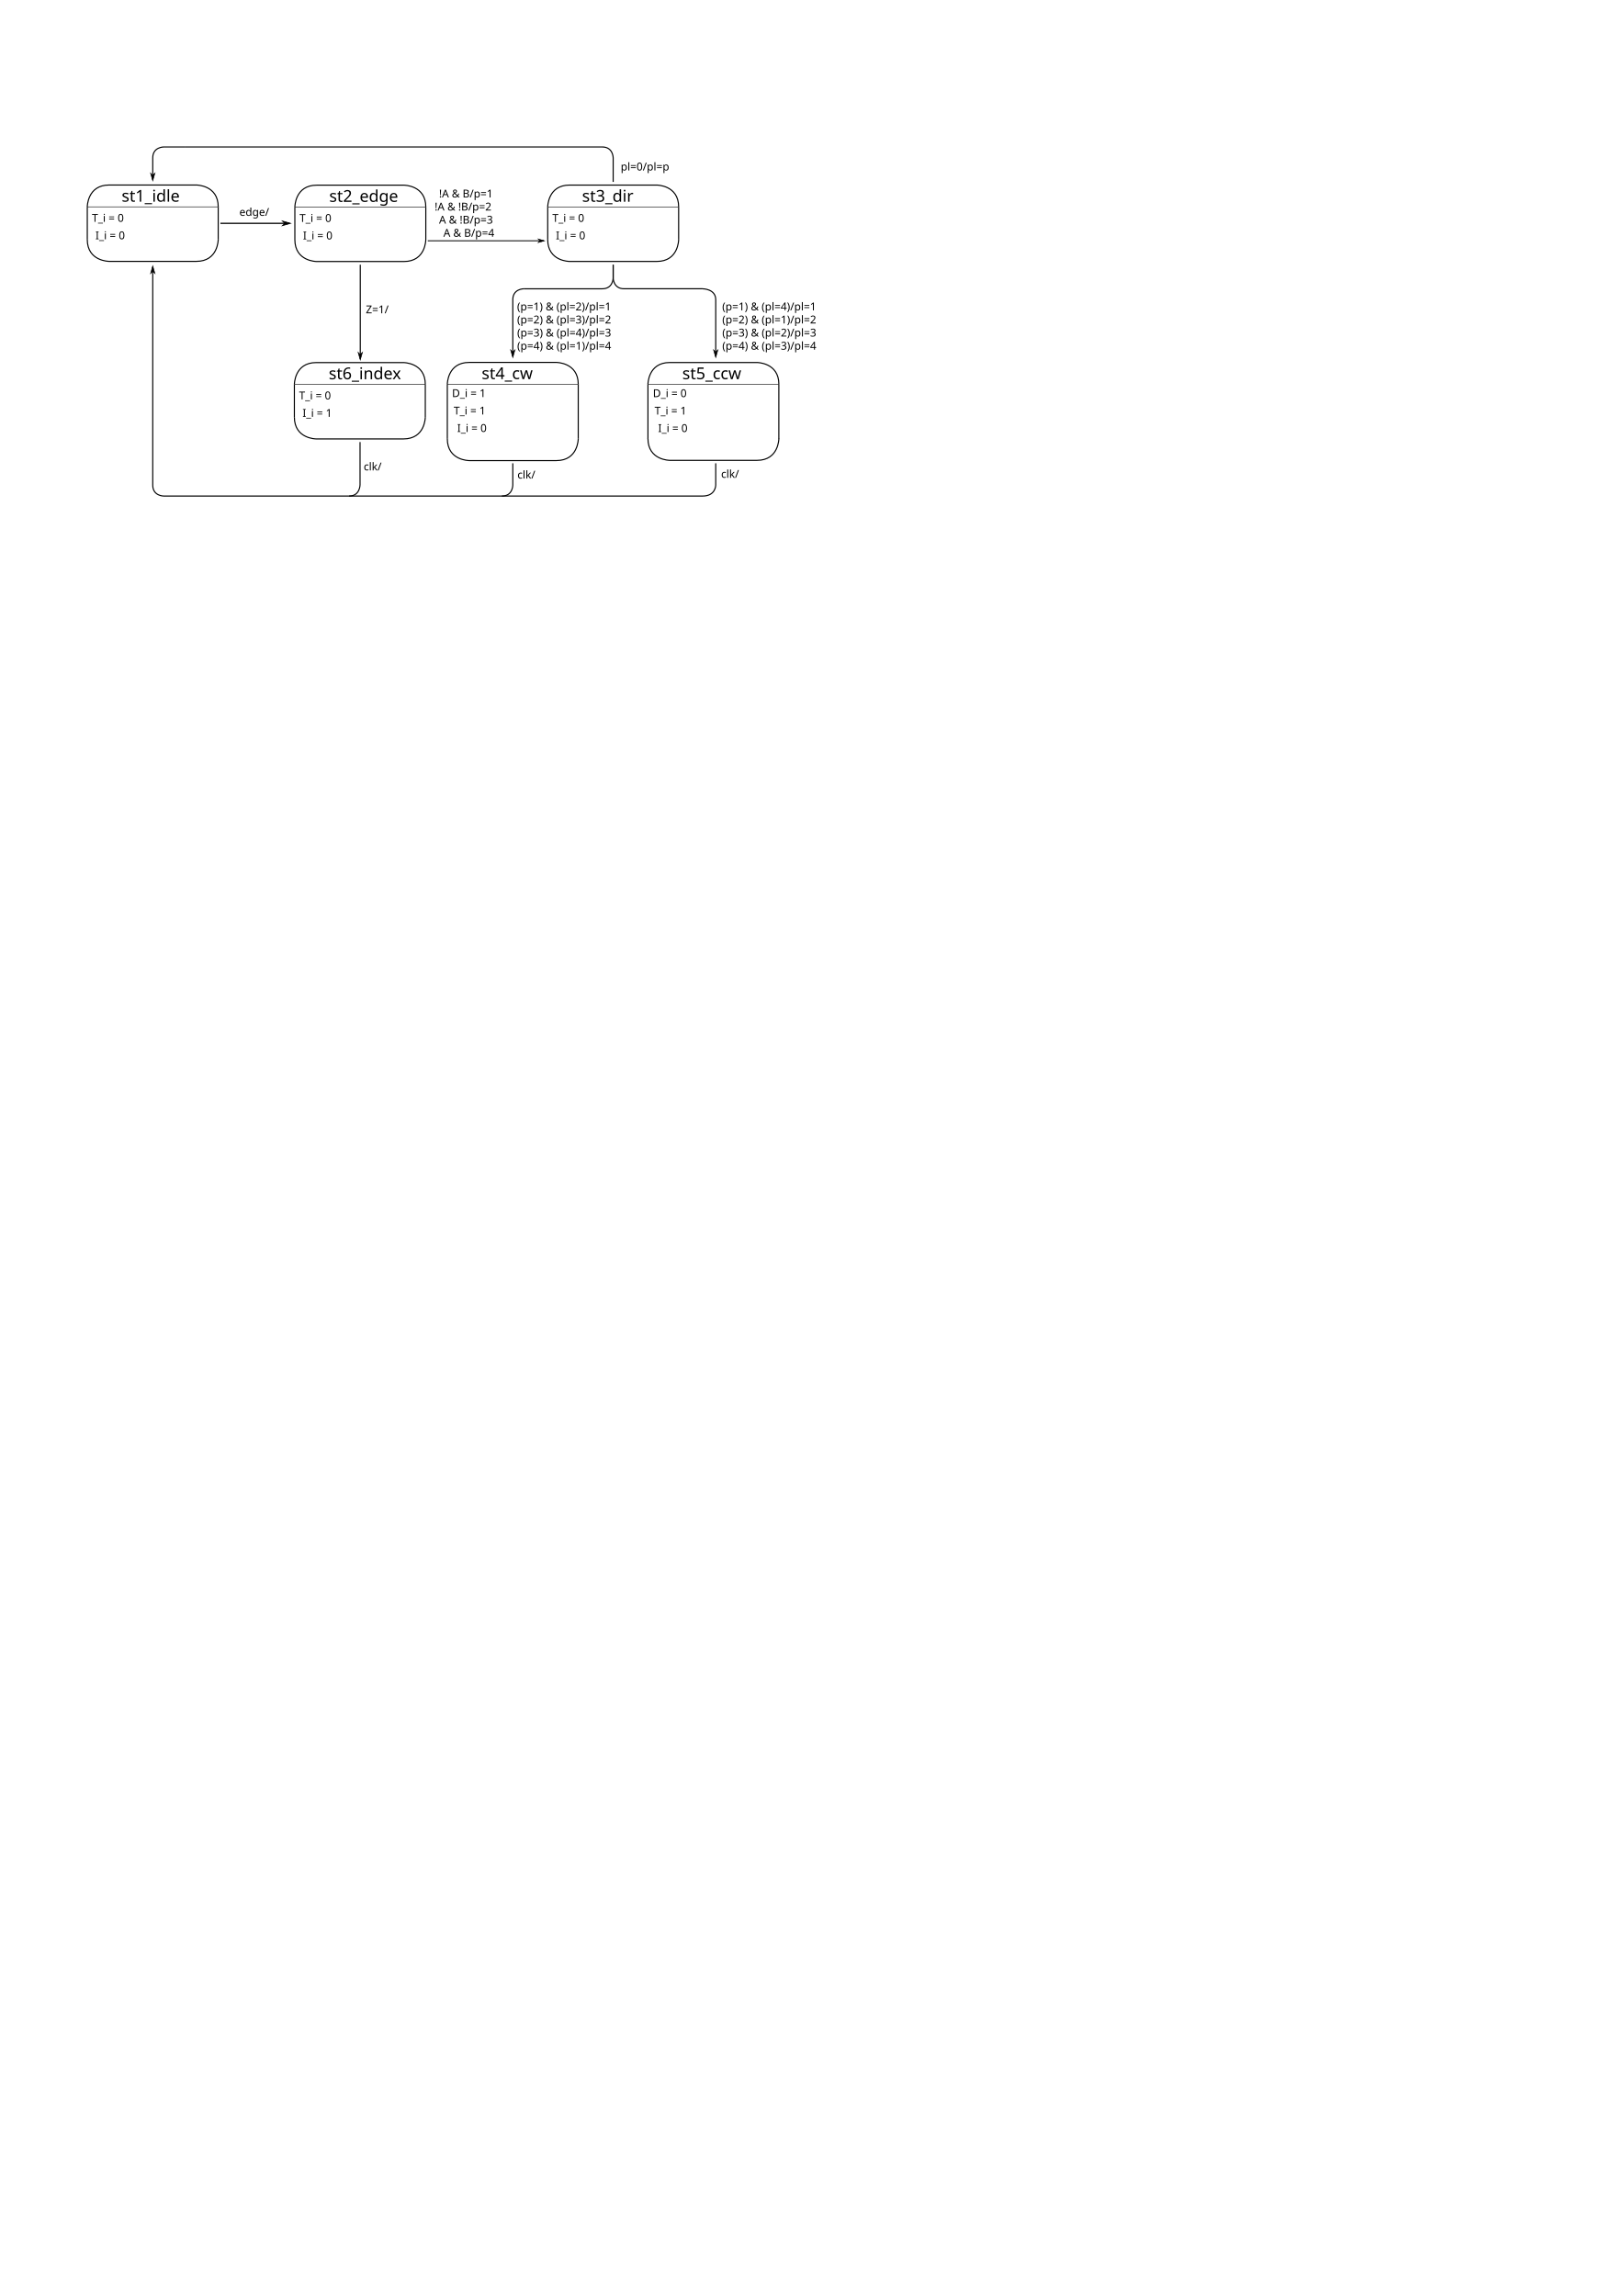
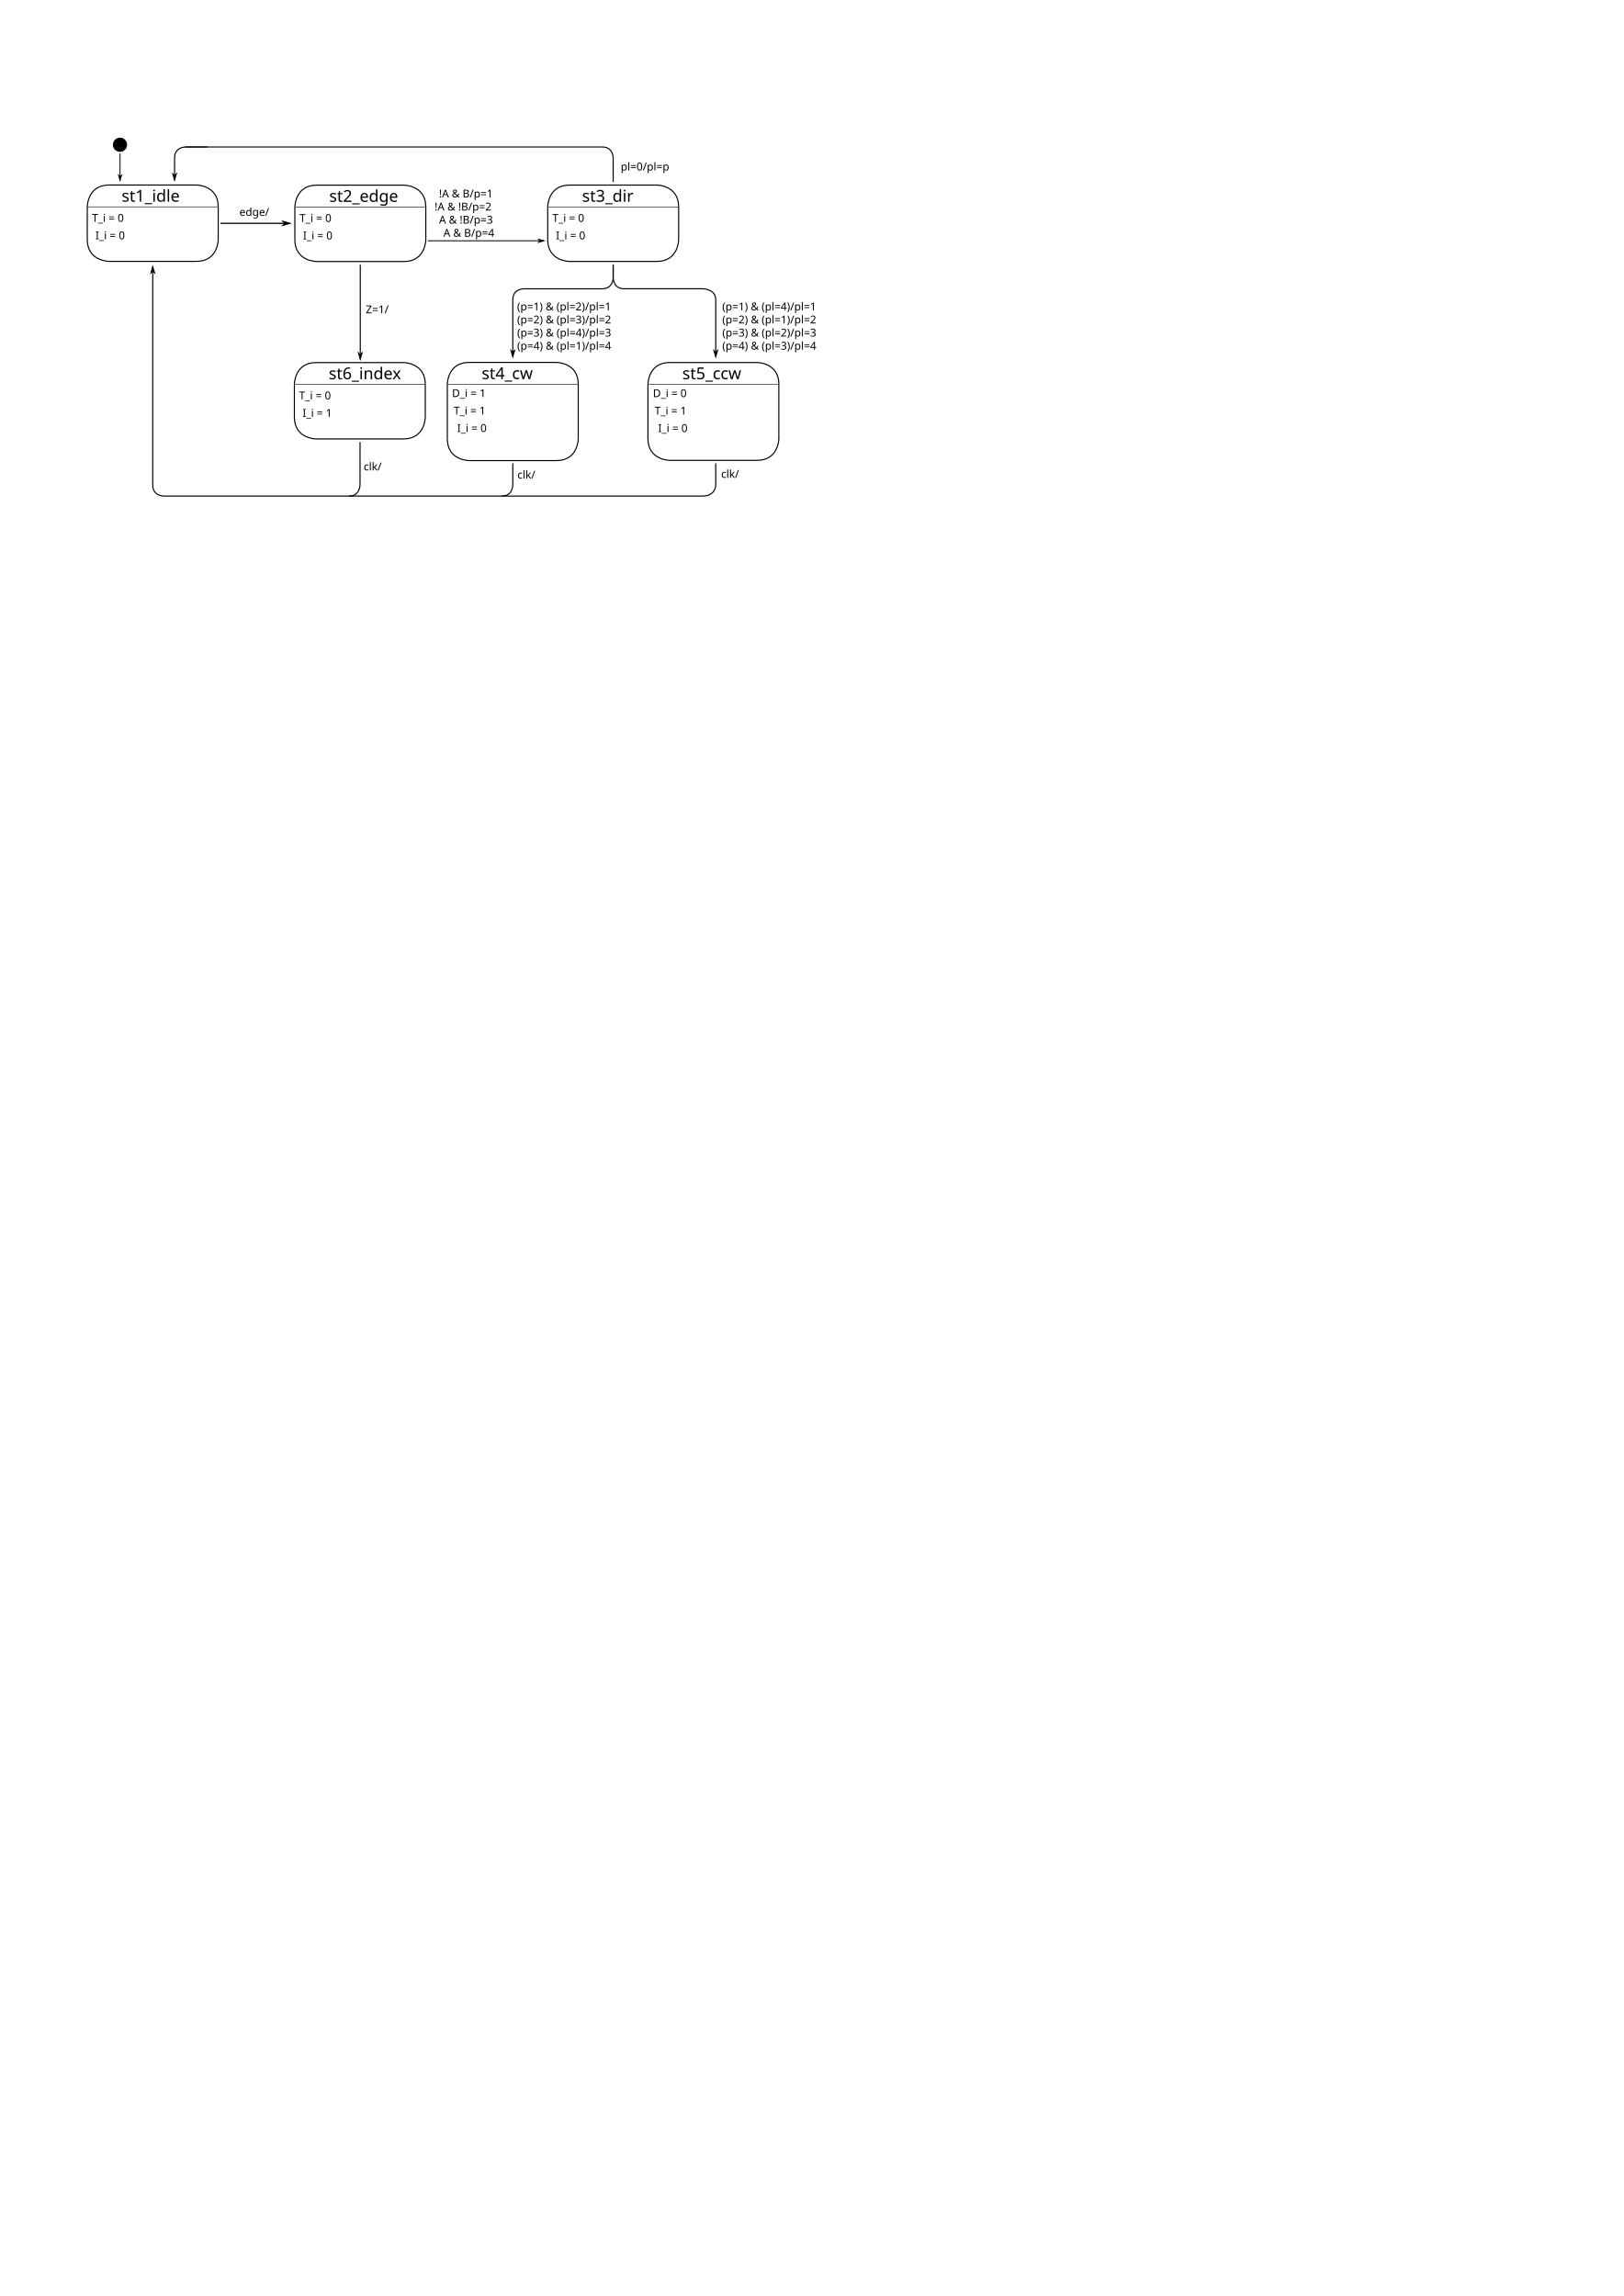
<svg xmlns="http://www.w3.org/2000/svg" width="210mm" height="297mm" viewBox="0 0 744.094 1052.362" id="svg4249" version="1.1">
  <defs id="defs4251">
+     <marker style="overflow:visible;" id="marker4977" refX="0.0" refY="0.0" orient="auto">
+       <path transform="scale(0.4) rotate(180) translate(10,0)" style="fill-rule:evenodd;stroke:#000000;stroke-width:1pt;stroke-opacity:1;fill:#000000;fill-opacity:1" d="M 0.0,0.0 L 5.0,-5.0 L -12.5,0.0 L 5.0,5.0 L 0.0,0.0 z " id="path4979" />
+     </marker>
    <marker style="overflow:visible;" id="marker8967" refX="0.0" refY="0.0" orient="auto">
      <path transform="scale(0.4) rotate(180) translate(10,0)" style="fill-rule:evenodd;stroke:#000000;stroke-width:1pt;stroke-opacity:1;fill:#000000;fill-opacity:1" d="M 0.0,0.0 L 5.0,-5.0 L -12.5,0.0 L 5.0,5.0 L 0.0,0.0 z " id="path8969" />
    </marker>
    <marker orient="auto" refY="0.0" refX="0.0" id="marker8829" style="overflow:visible;">
      <path id="path8831" d="M 0.0,0.0 L 5.0,-5.0 L -12.5,0.0 L 5.0,5.0 L 0.0,0.0 z " style="fill-rule:evenodd;stroke:#000000;stroke-width:1pt;stroke-opacity:1;fill:#000000;fill-opacity:1" transform="scale(0.4) rotate(180) translate(10,0)" />
    </marker>
    <marker style="overflow:visible;" id="marker8721" refX="0.0" refY="0.0" orient="auto">
      <path transform="scale(0.4) rotate(180) translate(10,0)" style="fill-rule:evenodd;stroke:#000000;stroke-width:1pt;stroke-opacity:1;fill:#000000;fill-opacity:1" d="M 0.0,0.0 L 5.0,-5.0 L -12.5,0.0 L 5.0,5.0 L 0.0,0.0 z " id="path8723" />
    </marker>
    <marker orient="auto" refY="0.0" refX="0.0" id="marker5835" style="overflow:visible;">
      <path id="path5837" d="M 0.0,0.0 L 5.0,-5.0 L -12.5,0.0 L 5.0,5.0 L 0.0,0.0 z " style="fill-rule:evenodd;stroke:#000000;stroke-width:1pt;stroke-opacity:1;fill:#000000;fill-opacity:1" transform="scale(0.4) rotate(180) translate(10,0)" />
    </marker>
    <marker orient="auto" refY="0.0" refX="0.0" id="marker5759" style="overflow:visible;">
      <path id="path5761" d="M 0.0,0.0 L 5.0,-5.0 L -12.5,0.0 L 5.0,5.0 L 0.0,0.0 z " style="fill-rule:evenodd;stroke:#000000;stroke-width:1pt;stroke-opacity:1;fill:#000000;fill-opacity:1" transform="scale(0.2) rotate(180) translate(6,0)" />
    </marker>
    <marker orient="auto" refY="0.0" refX="0.0" id="marker5713" style="overflow:visible;">
      <path id="path5715" d="M 0.0,0.0 L 5.0,-5.0 L -12.5,0.0 L 5.0,5.0 L 0.0,0.0 z " style="fill-rule:evenodd;stroke:#000000;stroke-width:1pt;stroke-opacity:1;fill:#000000;fill-opacity:1" transform="scale(0.4) rotate(180) translate(10,0)" />
    </marker>
    <marker orient="auto" refY="0.0" refX="0.0" id="marker5665" style="overflow:visible;">
      <path id="path5667" d="M 0.0,0.0 L 5.0,-5.0 L -12.5,0.0 L 5.0,5.0 L 0.0,0.0 z " style="fill-rule:evenodd;stroke:#000000;stroke-width:1pt;stroke-opacity:1;fill:#000000;fill-opacity:1" transform="scale(0.4) rotate(180) translate(10,0)" />
    </marker>
    <marker orient="auto" refY="0.0" refX="0.0" id="Arrow2Lend" style="overflow:visible;">
      <path id="path5340" style="fill-rule:evenodd;stroke-width:0.625;stroke-linejoin:round;stroke:#000000;stroke-opacity:1;fill:#000000;fill-opacity:1" d="M 8.719,4.034 L -2.207,0.016 L 8.719,-4.002 C 6.973,-1.63 6.983,1.616 8.719,4.034 z " transform="scale(1.1) rotate(180) translate(1,0)" />
    </marker>
    <marker orient="auto" refY="0.0" refX="0.0" id="Arrow1Mend" style="overflow:visible;">
      <path id="path5328" d="M 0.0,0.0 L 5.0,-5.0 L -12.5,0.0 L 5.0,5.0 L 0.0,0.0 z " style="fill-rule:evenodd;stroke:#000000;stroke-width:1pt;stroke-opacity:1;fill:#000000;fill-opacity:1" transform="scale(0.4) rotate(180) translate(10,0)" />
    </marker>
    <marker orient="auto" refY="0.0" refX="0.0" id="Arrow1Send" style="overflow:visible;">
      <path id="path5334" d="M 0.0,0.0 L 5.0,-5.0 L -12.5,0.0 L 5.0,5.0 L 0.0,0.0 z " style="fill-rule:evenodd;stroke:#000000;stroke-width:1pt;stroke-opacity:1;fill:#000000;fill-opacity:1" transform="scale(0.2) rotate(180) translate(6,0)" />
    </marker>
    <marker orient="auto" refY="0" refX="0" id="marker5665-1" style="overflow:visible">
      <path id="path5667-7" d="M 0,0 5,-5 -12.5,0 5,5 0,0 Z" style="fill:#000000;fill-opacity:1;fill-rule:evenodd;stroke:#000000;stroke-width:1pt;stroke-opacity:1" transform="matrix(-0.4,0,0,-0.4,-4,0)" />
    </marker>
    <marker orient="auto" refY="0" refX="0" id="marker5665-1-2" style="overflow:visible">
      <path id="path5667-7-6" d="M 0,0 5,-5 -12.5,0 5,5 0,0 Z" style="fill:#000000;fill-opacity:1;fill-rule:evenodd;stroke:#000000;stroke-width:1pt;stroke-opacity:1" transform="matrix(-0.4,0,0,-0.4,-4,0)" />
    </marker>
    <marker orient="auto" refY="0" refX="0" id="marker5665-1-1" style="overflow:visible">
      <path id="path5667-7-5" d="M 0,0 5,-5 -12.5,0 5,5 0,0 Z" style="fill:#000000;fill-opacity:1;fill-rule:evenodd;stroke:#000000;stroke-width:1pt;stroke-opacity:1" transform="matrix(-0.4,0,0,-0.4,-4,0)" />
    </marker>
    <marker orient="auto" refY="0" refX="0" id="marker5665-1-0" style="overflow:visible">
      <path id="path5667-7-9" d="M 0,0 5,-5 -12.5,0 5,5 0,0 Z" style="fill:#000000;fill-opacity:1;fill-rule:evenodd;stroke:#000000;stroke-width:1pt;stroke-opacity:1" transform="matrix(-0.4,0,0,-0.4,-4,0)" />
    </marker>
    <marker orient="auto" refY="0" refX="0" id="marker5665-15" style="overflow:visible">
      <path id="path5667-9" d="M 0,0 5,-5 -12.5,0 5,5 0,0 Z" style="fill:#000000;fill-opacity:1;fill-rule:evenodd;stroke:#000000;stroke-width:1pt;stroke-opacity:1" transform="matrix(-0.4,0,0,-0.4,-4,0)" />
    </marker>
    <marker orient="auto" refY="0" refX="0" id="marker5665-3" style="overflow:visible">
      <path id="path5667-6" d="M 0,0 5,-5 -12.5,0 5,5 0,0 Z" style="fill:#000000;fill-opacity:1;fill-rule:evenodd;stroke:#000000;stroke-width:1pt;stroke-opacity:1" transform="matrix(-0.4,0,0,-0.4,-4,0)" />
    </marker>
    <marker orient="auto" refY="0" refX="0" id="marker5665-0" style="overflow:visible">
      <path id="path5667-3" d="M 0,0 5,-5 -12.5,0 5,5 0,0 Z" style="fill:#000000;fill-opacity:1;fill-rule:evenodd;stroke:#000000;stroke-width:1pt;stroke-opacity:1" transform="matrix(-0.4,0,0,-0.4,-4,0)" />
    </marker>
  </defs>
  <g id="layer1">
    <path style="fill:none;fill-rule:evenodd;stroke:#000000;stroke-width:0.5;stroke-linecap:butt;stroke-linejoin:miter;stroke-miterlimit:4;stroke-dasharray:none;stroke-opacity:1" d="m 40,94.8 c 0,0 0,-10 10,-10 10,0 40,0 40,0 0,0 10,0 10,10" id="path4799" />
    <path id="path4816" d="m 100,109.794 c 0,0 0,10 -10,10 -10,0 -40,0 -40,0 0,0 -10,0 -10,-10" style="fill:none;fill-rule:evenodd;stroke:#000000;stroke-width:0.5;stroke-linecap:butt;stroke-linejoin:miter;stroke-miterlimit:4;stroke-dasharray:none;stroke-opacity:1" />
    <text xml:space="preserve" style="font-style:normal;font-weight:normal;font-size:7.5px;line-height:125%;font-family:sans-serif;letter-spacing:0px;word-spacing:0px;fill:#000000;fill-opacity:1;stroke:none;stroke-width:1px;stroke-linecap:butt;stroke-linejoin:miter;stroke-opacity:1" x="55.738" y="92.441" id="text4827">
      <tspan id="tspan4829" x="55.738" y="92.441">st1_idle</tspan>
      <tspan x="55.738" y="101.816" id="tspan4831" />
    </text>
    <path style="fill:none;fill-rule:evenodd;stroke:#000000;stroke-width:0.25;stroke-linecap:butt;stroke-linejoin:miter;stroke-miterlimit:4;stroke-dasharray:none;stroke-opacity:1" d="m 40,94.8 60,0" id="path4833" />
    <path style="fill:none;fill-rule:evenodd;stroke:#000000;stroke-width:0.5;stroke-linecap:butt;stroke-linejoin:miter;stroke-miterlimit:4;stroke-dasharray:none;stroke-opacity:1" d="m 135.13,94.873 c 0,0 0,-10 10,-10 10,0 40,0 40,0 0,0 10,0 10,10" id="path4799-6" />
    <text xml:space="preserve" style="font-style:normal;font-weight:normal;font-size:7.5px;line-height:125%;font-family:sans-serif;letter-spacing:0px;word-spacing:0px;fill:#000000;fill-opacity:1;stroke:none;stroke-width:1px;stroke-linecap:butt;stroke-linejoin:miter;stroke-opacity:1" x="150.869" y="92.515" id="text4827-7">
      <tspan id="tspan4829-5" x="150.869" y="92.515">st2_edge</tspan>
      <tspan x="150.869" y="101.89" id="tspan4831-3" />
    </text>
    <path style="fill:none;fill-rule:evenodd;stroke:#000000;stroke-width:0.25;stroke-linecap:butt;stroke-linejoin:miter;stroke-miterlimit:4;stroke-dasharray:none;stroke-opacity:1" d="m 135.13,94.873 60,0" id="path4833-5" />
    <path style="fill:none;fill-rule:evenodd;stroke:#000000;stroke-width:0.5;stroke-linecap:butt;stroke-linejoin:miter;stroke-miterlimit:4;stroke-dasharray:none;stroke-opacity:1" d="m 251,94.831 c 0,0 0,-10 10,-10 10,0 40,0 40,0 0,0 10,0 10,10" id="path4799-62" />
    <text xml:space="preserve" style="font-style:normal;font-weight:normal;font-size:7.5px;line-height:125%;font-family:sans-serif;letter-spacing:0px;word-spacing:0px;fill:#000000;fill-opacity:1;stroke:none;stroke-width:1px;stroke-linecap:butt;stroke-linejoin:miter;stroke-opacity:1" x="266.738" y="92.472" id="text4827-9">
      <tspan id="tspan4829-1" x="266.738" y="92.472">st3_dir</tspan>
      <tspan x="266.738" y="101.847" id="tspan4831-2" />
    </text>
    <path style="fill:none;fill-rule:evenodd;stroke:#000000;stroke-width:0.25;stroke-linecap:butt;stroke-linejoin:miter;stroke-miterlimit:4;stroke-dasharray:none;stroke-opacity:1" d="m 251,94.831 60,0" id="path4833-7" />
    <path style="fill:none;fill-rule:evenodd;stroke:#000000;stroke-width:0.5;stroke-linecap:butt;stroke-linejoin:miter;stroke-miterlimit:4;stroke-dasharray:none;stroke-opacity:1" d="m 204.991,176.115 c 0,0 0,-10 10,-10 10,0 40,0 40,0 0,0 10,0 10,10" id="path4799-0" />
    <text xml:space="preserve" style="font-style:normal;font-weight:normal;font-size:7.5px;line-height:125%;font-family:sans-serif;letter-spacing:0px;word-spacing:0px;fill:#000000;fill-opacity:1;stroke:none;stroke-width:1px;stroke-linecap:butt;stroke-linejoin:miter;stroke-opacity:1" x="220.729" y="173.757" id="text4827-93">
      <tspan id="tspan4829-6" x="220.729" y="173.757">st4_cw</tspan>
      <tspan x="220.729" y="183.132" id="tspan4831-0" />
    </text>
    <path style="fill:none;fill-rule:evenodd;stroke:#000000;stroke-width:0.25;stroke-linecap:butt;stroke-linejoin:miter;stroke-miterlimit:4;stroke-dasharray:none;stroke-opacity:1" d="m 204.991,176.115 60,0" id="path4833-6" />
    <path style="fill:none;fill-rule:evenodd;stroke:#000000;stroke-width:0.5;stroke-linecap:butt;stroke-linejoin:miter;stroke-miterlimit:4;stroke-dasharray:none;stroke-opacity:1" d="m 296.934,176.154 c 0,0 0,-10 10,-10 10,0 40,0 40,0 0,0 10,0 10,10" id="path4799-2" />
    <text xml:space="preserve" style="font-style:normal;font-weight:normal;font-size:7.5px;line-height:125%;font-family:sans-serif;letter-spacing:0px;word-spacing:0px;fill:#000000;fill-opacity:1;stroke:none;stroke-width:1px;stroke-linecap:butt;stroke-linejoin:miter;stroke-opacity:1" x="312.673" y="173.796" id="text4827-6">
      <tspan id="tspan4829-18" x="312.673" y="173.796">st5_ccw</tspan>
      <tspan x="312.673" y="183.171" id="tspan4831-7" />
    </text>
    <path style="fill:none;fill-rule:evenodd;stroke:#000000;stroke-width:0.25;stroke-linecap:butt;stroke-linejoin:miter;stroke-miterlimit:4;stroke-dasharray:none;stroke-opacity:1" d="m 296.934,176.154 60,0" id="path4833-9" />
    <path style="fill:none;fill-rule:evenodd;stroke:#000000;stroke-width:0.5;stroke-linecap:butt;stroke-linejoin:miter;stroke-miterlimit:4;stroke-dasharray:none;stroke-opacity:1" d="m 134.903,176.185 c 0,0 0,-10 10,-10 10,0 40,0 40,0 0,0 10,0 10,10" id="path4799-20" />
    <text xml:space="preserve" style="font-style:normal;font-weight:normal;font-size:7.5px;line-height:125%;font-family:sans-serif;letter-spacing:0px;word-spacing:0px;fill:#000000;fill-opacity:1;stroke:none;stroke-width:1px;stroke-linecap:butt;stroke-linejoin:miter;stroke-opacity:1" x="150.641" y="173.826" id="text4827-2">
      <tspan id="tspan4829-3" x="150.641" y="173.826">st6_index</tspan>
      <tspan x="150.641" y="183.201" id="tspan4831-75" />
    </text>
    <path style="fill:none;fill-rule:evenodd;stroke:#000000;stroke-width:0.25;stroke-linecap:butt;stroke-linejoin:miter;stroke-miterlimit:4;stroke-dasharray:none;stroke-opacity:1" d="m 134.903,176.185 60,0" id="path4833-92" />
    <text xml:space="preserve" style="font-style:normal;font-weight:normal;font-size:7.5px;line-height:125%;font-family:sans-serif;letter-spacing:0px;word-spacing:0px;fill:#000000;fill-opacity:1;stroke:none;stroke-width:1px;stroke-linecap:butt;stroke-linejoin:miter;stroke-opacity:1" x="42.149" y="101.663" id="text4975">
      <tspan id="tspan4977" x="42.149" y="101.663" style="font-size:5px">T_i = 0</tspan>
    </text>
    <text xml:space="preserve" style="font-style:normal;font-weight:normal;font-size:7.5px;line-height:125%;font-family:sans-serif;letter-spacing:0px;word-spacing:0px;fill:#000000;fill-opacity:1;stroke:none;stroke-width:1px;stroke-linecap:butt;stroke-linejoin:miter;stroke-opacity:1" x="43.727" y="109.663" id="text4975-2">
      <tspan id="tspan4977-8" x="43.727" y="109.663" style="font-size:5px">I_i = 0</tspan>
    </text>
    <path style="fill:none;fill-rule:evenodd;stroke:#000000;stroke-width:0.5;stroke-linecap:butt;stroke-linejoin:miter;stroke-miterlimit:4;stroke-dasharray:none;stroke-opacity:1" d="M 40,94.8 40,109.8" id="path5020" />
    <path style="fill:none;fill-rule:evenodd;stroke:#000000;stroke-width:0.5;stroke-linecap:butt;stroke-linejoin:miter;stroke-miterlimit:4;stroke-dasharray:none;stroke-opacity:1" d="m 100,94.8 0,15" id="path5022" />
    <path id="path4816-9" d="m 195.126,109.862 c 0,0 0,10 -10,10 -10,0 -40,0 -40,0 0,0 -10,0 -10,-10" style="fill:none;fill-rule:evenodd;stroke:#000000;stroke-width:0.5;stroke-linecap:butt;stroke-linejoin:miter;stroke-miterlimit:4;stroke-dasharray:none;stroke-opacity:1" />
    <text xml:space="preserve" style="font-style:normal;font-weight:normal;font-size:7.5px;line-height:125%;font-family:sans-serif;letter-spacing:0px;word-spacing:0px;fill:#000000;fill-opacity:1;stroke:none;stroke-width:1px;stroke-linecap:butt;stroke-linejoin:miter;stroke-opacity:1" x="137.274" y="101.733" id="text4975-7">
      <tspan id="tspan4977-3" x="137.274" y="101.733" style="font-size:5px">T_i = 0</tspan>
    </text>
    <text xml:space="preserve" style="font-style:normal;font-weight:normal;font-size:7.5px;line-height:125%;font-family:sans-serif;letter-spacing:0px;word-spacing:0px;fill:#000000;fill-opacity:1;stroke:none;stroke-width:1px;stroke-linecap:butt;stroke-linejoin:miter;stroke-opacity:1" x="138.853" y="109.733" id="text4975-2-6">
      <tspan id="tspan4977-8-1" x="138.853" y="109.733" style="font-size:5px">I_i = 0</tspan>
    </text>
    <path style="fill:none;fill-rule:evenodd;stroke:#000000;stroke-width:0.5;stroke-linecap:butt;stroke-linejoin:miter;stroke-miterlimit:4;stroke-dasharray:none;stroke-opacity:1" d="m 135.126,94.869 0,14.999" id="path5020-2" />
    <path style="fill:none;fill-rule:evenodd;stroke:#000000;stroke-width:0.5;stroke-linecap:butt;stroke-linejoin:miter;stroke-miterlimit:4;stroke-dasharray:none;stroke-opacity:1" d="m 195.13,94.869 0,14.999" id="path5022-9" />
    <path id="path4816-3" d="m 311,109.825 c 0,0 0,10 -10,10 -10,0 -40,0 -40,0 0,0 -10,0 -10,-10" style="fill:none;fill-rule:evenodd;stroke:#000000;stroke-width:0.5;stroke-linecap:butt;stroke-linejoin:miter;stroke-miterlimit:4;stroke-dasharray:none;stroke-opacity:1" />
    <text xml:space="preserve" style="font-style:normal;font-weight:normal;font-size:7.5px;line-height:125%;font-family:sans-serif;letter-spacing:0px;word-spacing:0px;fill:#000000;fill-opacity:1;stroke:none;stroke-width:1px;stroke-linecap:butt;stroke-linejoin:miter;stroke-opacity:1" x="253.149" y="101.695" id="text4975-1">
      <tspan id="tspan4977-9" x="253.149" y="101.695" style="font-size:5px">T_i = 0</tspan>
    </text>
    <text xml:space="preserve" style="font-style:normal;font-weight:normal;font-size:7.5px;line-height:125%;font-family:sans-serif;letter-spacing:0px;word-spacing:0px;fill:#000000;fill-opacity:1;stroke:none;stroke-width:1px;stroke-linecap:butt;stroke-linejoin:miter;stroke-opacity:1" x="254.727" y="109.695" id="text4975-2-4">
      <tspan id="tspan4977-8-7" x="254.727" y="109.695" style="font-size:5px">I_i = 0</tspan>
    </text>
    <path style="fill:none;fill-rule:evenodd;stroke:#000000;stroke-width:0.5;stroke-linecap:butt;stroke-linejoin:miter;stroke-miterlimit:4;stroke-dasharray:none;stroke-opacity:1" d="m 251,94.831 0,15" id="path5020-8" />
    <path style="fill:none;fill-rule:evenodd;stroke:#000000;stroke-width:0.5;stroke-linecap:butt;stroke-linejoin:miter;stroke-miterlimit:4;stroke-dasharray:none;stroke-opacity:1" d="m 311,94.831 0,15" id="path5022-4" />
    <path id="path4816-6" d="m 264.991,201.109 c 0,0 0,10 -10,10 -10,0 -40,0 -40,0 0,0 -10,0 -10,-10" style="fill:none;fill-rule:evenodd;stroke:#000000;stroke-width:0.5;stroke-linecap:butt;stroke-linejoin:miter;stroke-miterlimit:4;stroke-dasharray:none;stroke-opacity:1" />
    <text xml:space="preserve" style="font-style:normal;font-weight:normal;font-size:7.5px;line-height:125%;font-family:sans-serif;letter-spacing:0px;word-spacing:0px;fill:#000000;fill-opacity:1;stroke:none;stroke-width:1px;stroke-linecap:butt;stroke-linejoin:miter;stroke-opacity:1" x="207.921" y="189.979" id="text4975-5">
      <tspan id="tspan4977-6" x="207.921" y="189.979" style="font-size:5px">T_i = 1</tspan>
    </text>
    <text xml:space="preserve" style="font-style:normal;font-weight:normal;font-size:7.5px;line-height:125%;font-family:sans-serif;letter-spacing:0px;word-spacing:0px;fill:#000000;fill-opacity:1;stroke:none;stroke-width:1px;stroke-linecap:butt;stroke-linejoin:miter;stroke-opacity:1" x="209.499" y="197.979" id="text4975-2-9">
      <tspan id="tspan4977-8-3" x="209.499" y="197.979" style="font-size:5px">I_i = 0</tspan>
    </text>
    <path style="fill:none;fill-rule:evenodd;stroke:#000000;stroke-width:0.5;stroke-linecap:butt;stroke-linejoin:miter;stroke-miterlimit:4;stroke-dasharray:none;stroke-opacity:1" d="m 204.991,176.115 0,25" id="path5020-7" />
    <path id="path4816-2" d="m 356.935,200.999 c 0,0 0,10 -10,10 -10,0 -40,0 -40,0 0,0 -10,0 -10,-10" style="fill:none;fill-rule:evenodd;stroke:#000000;stroke-width:0.5;stroke-linecap:butt;stroke-linejoin:miter;stroke-miterlimit:4;stroke-dasharray:none;stroke-opacity:1" />
    <path id="path4816-8" d="m 194.903,191.179 c 0,0 0,10 -10,10 -10,0 -40,0 -40,0 0,0 -10,0 -10,-10" style="fill:none;fill-rule:evenodd;stroke:#000000;stroke-width:0.5;stroke-linecap:butt;stroke-linejoin:miter;stroke-miterlimit:4;stroke-dasharray:none;stroke-opacity:1" />
    <text xml:space="preserve" style="font-style:normal;font-weight:normal;font-size:7.5px;line-height:125%;font-family:sans-serif;letter-spacing:0px;word-spacing:0px;fill:#000000;fill-opacity:1;stroke:none;stroke-width:1px;stroke-linecap:butt;stroke-linejoin:miter;stroke-opacity:1" x="137.052" y="183.048" id="text4975-8">
      <tspan id="tspan4977-4" x="137.052" y="183.048" style="font-size:5px">T_i = 0</tspan>
    </text>
    <text xml:space="preserve" style="font-style:normal;font-weight:normal;font-size:7.5px;line-height:125%;font-family:sans-serif;letter-spacing:0px;word-spacing:0px;fill:#000000;fill-opacity:1;stroke:none;stroke-width:1px;stroke-linecap:butt;stroke-linejoin:miter;stroke-opacity:1" x="138.63" y="191.048" id="text4975-2-3">
      <tspan id="tspan4977-8-14" x="138.63" y="191.048" style="font-size:5px">I_i = 1</tspan>
    </text>
    <path style="fill:none;fill-rule:evenodd;stroke:#000000;stroke-width:0.5;stroke-linecap:butt;stroke-linejoin:miter;stroke-miterlimit:4;stroke-dasharray:none;stroke-opacity:1" d="m 134.903,176.185 0,15" id="path5020-9" />
    <path style="fill:none;fill-rule:evenodd;stroke:#000000;stroke-width:0.5;stroke-linecap:butt;stroke-linejoin:miter;stroke-miterlimit:4;stroke-dasharray:none;stroke-opacity:1" d="m 194.903,176.185 0,15" id="path5022-2" />
    <path style="fill:none;fill-rule:evenodd;stroke:#000000;stroke-width:0.5;stroke-linecap:butt;stroke-linejoin:miter;stroke-miterlimit:4;stroke-dasharray:none;stroke-opacity:1" d="m 264.991,176.115 0,25" id="path5020-7-6" />
    <text xml:space="preserve" style="font-style:normal;font-weight:normal;font-size:7.5px;line-height:125%;font-family:sans-serif;letter-spacing:0px;word-spacing:0px;fill:#000000;fill-opacity:1;stroke:none;stroke-width:1px;stroke-linecap:butt;stroke-linejoin:miter;stroke-opacity:1" x="207.14" y="181.979" id="text4975-5-8">
      <tspan id="tspan4977-6-9" x="207.14" y="181.979" style="font-size:5px">D_i = 1</tspan>
    </text>
    <flowRoot xml:space="preserve" id="flowRoot5223" style="fill:black;stroke:none;stroke-opacity:1;stroke-width:1px;stroke-linejoin:miter;stroke-linecap:butt;fill-opacity:1;font-family:sans-serif;font-style:normal;font-weight:normal;font-size:7.5px;line-height:125%;letter-spacing:0px;word-spacing:0px">
      <flowRegion id="flowRegion5225">
        <rect id="rect5227" width="22" height="14" x="471" y="101.362" />
      </flowRegion>
      <flowPara id="flowPara5229" />
    </flowRoot>
    <path style="fill:none;fill-rule:evenodd;stroke:#000000;stroke-width:0.5;stroke-linecap:butt;stroke-linejoin:miter;stroke-miterlimit:4;stroke-dasharray:none;stroke-opacity:1" d="m 356.918,176.154 0,25" id="path5020-7-6-2" />
    <path style="fill:none;fill-rule:evenodd;stroke:#000000;stroke-width:0.5;stroke-linecap:butt;stroke-linejoin:miter;stroke-miterlimit:4;stroke-dasharray:none;stroke-opacity:1" d="m 296.934,176.154 0,25" id="path5020-7-6-4" />
    <text xml:space="preserve" style="font-style:normal;font-weight:normal;font-size:7.5px;line-height:125%;font-family:sans-serif;letter-spacing:0px;word-spacing:0px;fill:#000000;fill-opacity:1;stroke:none;stroke-width:1px;stroke-linecap:butt;stroke-linejoin:miter;stroke-opacity:1" x="299.989" y="190.018" id="text4975-5-9">
      <tspan id="tspan4977-6-5" x="299.989" y="190.018" style="font-size:5px">T_i = 1</tspan>
    </text>
    <text xml:space="preserve" style="font-style:normal;font-weight:normal;font-size:7.5px;line-height:125%;font-family:sans-serif;letter-spacing:0px;word-spacing:0px;fill:#000000;fill-opacity:1;stroke:none;stroke-width:1px;stroke-linecap:butt;stroke-linejoin:miter;stroke-opacity:1" x="301.568" y="198.018" id="text4975-2-9-0">
      <tspan id="tspan4977-8-3-4" x="301.568" y="198.018" style="font-size:5px">I_i = 0</tspan>
    </text>
    <text xml:space="preserve" style="font-style:normal;font-weight:normal;font-size:7.5px;line-height:125%;font-family:sans-serif;letter-spacing:0px;word-spacing:0px;fill:#000000;fill-opacity:1;stroke:none;stroke-width:1px;stroke-linecap:butt;stroke-linejoin:miter;stroke-opacity:1" x="299.208" y="182.018" id="text4975-5-8-8">
      <tspan id="tspan4977-6-9-7" x="299.208" y="182.018" style="font-size:5px">D_i = 0</tspan>
    </text>
    <path style="fill:none;fill-rule:evenodd;stroke:#000000;stroke-width:0.553;stroke-linecap:butt;stroke-linejoin:miter;stroke-miterlimit:4;stroke-dasharray:none;stroke-opacity:1;marker-end:url(#marker5665)" d="m 101.005,102.362 31.65,0" id="path5711" />
    <text xml:space="preserve" style="font-style:normal;font-weight:normal;font-size:7.5px;line-height:125%;font-family:sans-serif;letter-spacing:0px;word-spacing:0px;fill:#000000;fill-opacity:1;stroke:none;stroke-width:1px;stroke-linecap:butt;stroke-linejoin:miter;stroke-opacity:1" x="109.693" y="98.925" id="text6861">
      <tspan id="tspan6863" x="109.693" y="98.925" style="font-size:5px">edge/</tspan>
    </text>
    <path style="fill:none;fill-rule:evenodd;stroke:#000000;stroke-width:0.429;stroke-linecap:butt;stroke-linejoin:miter;stroke-miterlimit:4;stroke-dasharray:none;stroke-opacity:1;marker-end:url(#marker5665-1)" d="m 196.033,110.362 53.114,0" id="path5711-2" />
    <text xml:space="preserve" style="font-style:normal;font-weight:normal;font-size:7.5px;line-height:125%;font-family:sans-serif;letter-spacing:0px;word-spacing:0px;fill:#000000;fill-opacity:1;stroke:none;stroke-width:1px;stroke-linecap:butt;stroke-linejoin:miter;stroke-opacity:1" x="201.196" y="102.496" id="text6861-7">
      <tspan id="tspan6863-2" x="201.196" y="102.496" style="font-size:5px">A &amp; !B/p=3 </tspan>
    </text>
    <text xml:space="preserve" style="font-style:normal;font-weight:normal;font-size:7.5px;line-height:125%;font-family:sans-serif;letter-spacing:0px;word-spacing:0px;fill:#000000;fill-opacity:1;stroke:none;stroke-width:1px;stroke-linecap:butt;stroke-linejoin:miter;stroke-opacity:1" x="201.178" y="90.503" id="text6861-7-0">
      <tspan id="tspan6863-2-6" x="201.178" y="90.503" style="font-size:5px">!A &amp; B/p=1 </tspan>
    </text>
    <text xml:space="preserve" style="font-style:normal;font-weight:normal;font-size:7.5px;line-height:125%;font-family:sans-serif;letter-spacing:0px;word-spacing:0px;fill:#000000;fill-opacity:1;stroke:none;stroke-width:1px;stroke-linecap:butt;stroke-linejoin:miter;stroke-opacity:1" x="203.19" y="108.512" id="text6861-7-4">
      <tspan id="tspan6863-2-9" x="203.19" y="108.512" style="font-size:5px">A &amp; B/p=4 </tspan>
    </text>
    <text xml:space="preserve" style="font-style:normal;font-weight:normal;font-size:7.5px;line-height:125%;font-family:sans-serif;letter-spacing:0px;word-spacing:0px;fill:#000000;fill-opacity:1;stroke:none;stroke-width:1px;stroke-linecap:butt;stroke-linejoin:miter;stroke-opacity:1" x="199.173" y="96.495" id="text6861-7-7">
      <tspan id="tspan6863-2-1" x="199.173" y="96.495" style="font-size:5px">!A &amp; !B/p=2 </tspan>
    </text>
    <flowRoot xml:space="preserve" id="flowRoot7833" style="fill:black;stroke:none;stroke-opacity:1;stroke-width:1px;stroke-linejoin:miter;stroke-linecap:butt;fill-opacity:1;font-family:sans-serif;font-style:normal;font-weight:normal;font-size:7.5px;line-height:125%;letter-spacing:0px;word-spacing:0px">
      <flowRegion id="flowRegion7835">
        <rect id="rect7837" width="83" height="13" x="185" y="140.362" />
      </flowRegion>
      <flowPara id="flowPara7839" />
    </flowRoot>
    <path style="fill:none;fill-rule:evenodd;stroke:#000000;stroke-width:0.5;stroke-linecap:butt;stroke-linejoin:miter;stroke-opacity:1;stroke-miterlimit:4;stroke-dasharray:none" d="m 281,121.362 0,6 c 0,0 0,5 -5,5 -5,0 -36,0 -36,0" id="path8414" />
    <path style="fill:none;fill-rule:evenodd;stroke:#000000;stroke-width:0.5;stroke-linecap:butt;stroke-linejoin:miter;stroke-miterlimit:4;stroke-dasharray:none;stroke-opacity:1" d="m 281.003,121.355 0,6 c 0,0 0,5 5,5 5,0 36,0 36,0" id="path8414-9" />
    <text xml:space="preserve" style="font-style:normal;font-weight:normal;font-size:7.5px;line-height:125%;font-family:sans-serif;letter-spacing:0px;word-spacing:0px;fill:#000000;fill-opacity:1;stroke:none;stroke-width:1px;stroke-linecap:butt;stroke-linejoin:miter;stroke-opacity:1" x="236.999" y="160.263" id="text6861-7-0-4">
      <tspan id="tspan6863-2-6-8" x="236.999" y="160.263" style="font-size:5px">(p=4) &amp; (pl=1)/pl=4</tspan>
    </text>
    <text xml:space="preserve" style="font-style:normal;font-weight:normal;font-size:7.5px;line-height:125%;font-family:sans-serif;letter-spacing:0px;word-spacing:0px;fill:#000000;fill-opacity:1;stroke:none;stroke-width:1px;stroke-linecap:butt;stroke-linejoin:miter;stroke-opacity:1" x="236.96" y="142.261" id="text6861-7-0-4-1">
      <tspan id="tspan6863-2-6-8-2" x="236.96" y="142.261" style="font-size:5px">(p=1) &amp; (pl=2)/pl=1</tspan>
    </text>
    <text xml:space="preserve" style="font-style:normal;font-weight:normal;font-size:7.5px;line-height:125%;font-family:sans-serif;letter-spacing:0px;word-spacing:0px;fill:#000000;fill-opacity:1;stroke:none;stroke-width:1px;stroke-linecap:butt;stroke-linejoin:miter;stroke-opacity:1" x="236.988" y="148.246" id="text6861-7-0-4-9">
      <tspan id="tspan6863-2-6-8-3" x="236.988" y="148.246" style="font-size:5px">(p=2) &amp; (pl=3)/pl=2</tspan>
    </text>
    <text xml:space="preserve" style="font-style:normal;font-weight:normal;font-size:7.5px;line-height:125%;font-family:sans-serif;letter-spacing:0px;word-spacing:0px;fill:#000000;fill-opacity:1;stroke:none;stroke-width:1px;stroke-linecap:butt;stroke-linejoin:miter;stroke-opacity:1" x="237.004" y="154.246" id="text6861-7-0-4-90">
      <tspan id="tspan6863-2-6-8-8" x="237.004" y="154.246" style="font-size:5px">(p=3) &amp; (pl=4)/pl=3</tspan>
    </text>
    <path style="fill:none;fill-rule:evenodd;stroke:#000000;stroke-width:0.5;stroke-linecap:butt;stroke-linejoin:miter;stroke-opacity:1;stroke-miterlimit:4;stroke-dasharray:none" d="m 281,83.362 0,-11 c 0,0 0,-5 -5,-5 -5,0 -191,0 -191,0" id="path8639" />
-     <path style="fill:none;fill-rule:evenodd;stroke:#000000;stroke-width:0.5;stroke-linecap:butt;stroke-linejoin:miter;stroke-opacity:1;stroke-miterlimit:4;stroke-dasharray:none;marker-end:url(#marker5835)" d="m 85,67.362 -10,0 c 0,0 -5,0 -5,5 0,5 0,10 0,10" id="path8641" />
+     <path style="fill:none;fill-rule:evenodd;stroke:#000000;stroke-width:0.5;stroke-linecap:butt;stroke-linejoin:miter;stroke-miterlimit:4;stroke-dasharray:none;stroke-opacity:1;marker-end:url(#marker5835)" d="m 95,67.362 -10,0 c 0,0 -5,0 -5,5 0,5 0,10 0,10" id="path8641" />
    <text xml:space="preserve" style="font-style:normal;font-weight:normal;font-size:7.5px;line-height:125%;font-family:sans-serif;letter-spacing:0px;word-spacing:0px;fill:#000000;fill-opacity:1;stroke:none;stroke-width:1px;stroke-linecap:butt;stroke-linejoin:miter;stroke-opacity:1" x="284.46" y="78.136" id="text6861-7-0-4-1-0">
      <tspan id="tspan6863-2-6-8-2-9" x="284.46" y="78.136" style="font-size:5px">pl=0/pl=p</tspan>
    </text>
    <text xml:space="preserve" style="font-style:normal;font-weight:normal;font-size:7.5px;line-height:125%;font-family:sans-serif;letter-spacing:0px;word-spacing:0px;fill:#000000;fill-opacity:1;stroke:none;stroke-width:1px;stroke-linecap:butt;stroke-linejoin:miter;stroke-opacity:1" x="330.999" y="160.263" id="text6861-7-0-4-6">
      <tspan id="tspan6863-2-6-8-38" x="330.999" y="160.263" style="font-size:5px">(p=4) &amp; (pl=3)/pl=4</tspan>
    </text>
    <text xml:space="preserve" style="font-style:normal;font-weight:normal;font-size:7.5px;line-height:125%;font-family:sans-serif;letter-spacing:0px;word-spacing:0px;fill:#000000;fill-opacity:1;stroke:none;stroke-width:1px;stroke-linecap:butt;stroke-linejoin:miter;stroke-opacity:1" x="330.96" y="142.261" id="text6861-7-0-4-1-5">
      <tspan id="tspan6863-2-6-8-2-6" x="330.96" y="142.261" style="font-size:5px">(p=1) &amp; (pl=4)/pl=1</tspan>
    </text>
    <text xml:space="preserve" style="font-style:normal;font-weight:normal;font-size:7.5px;line-height:125%;font-family:sans-serif;letter-spacing:0px;word-spacing:0px;fill:#000000;fill-opacity:1;stroke:none;stroke-width:1px;stroke-linecap:butt;stroke-linejoin:miter;stroke-opacity:1" x="330.988" y="148.246" id="text6861-7-0-4-9-1">
      <tspan id="tspan6863-2-6-8-3-1" x="330.988" y="148.246" style="font-size:5px">(p=2) &amp; (pl=1)/pl=2</tspan>
    </text>
    <text xml:space="preserve" style="font-style:normal;font-weight:normal;font-size:7.5px;line-height:125%;font-family:sans-serif;letter-spacing:0px;word-spacing:0px;fill:#000000;fill-opacity:1;stroke:none;stroke-width:1px;stroke-linecap:butt;stroke-linejoin:miter;stroke-opacity:1" x="331.004" y="154.246" id="text6861-7-0-4-90-5">
      <tspan id="tspan6863-2-6-8-8-9" x="331.004" y="154.246" style="font-size:5px">(p=3) &amp; (pl=2)/pl=3</tspan>
    </text>
    <path style="fill:none;fill-rule:evenodd;stroke:#000000;stroke-width:0.5;stroke-linecap:butt;stroke-linejoin:miter;stroke-opacity:1;stroke-miterlimit:4;stroke-dasharray:none;marker-end:url(#marker8721)" d="m 322,132.362 c 0,0 6,0 6,5 0,5 0,26 0,26" id="path8713" />
    <path style="fill:none;fill-rule:evenodd;stroke:#000000;stroke-width:0.5;stroke-linecap:butt;stroke-linejoin:miter;stroke-opacity:1;stroke-miterlimit:4;stroke-dasharray:none;marker-end:url(#marker8829)" d="m 240,132.362 c 0,0 -5,0 -5,5 0,5 0,26 0,26" id="path8821" />
    <text xml:space="preserve" style="font-style:normal;font-weight:normal;font-size:5px;line-height:125%;font-family:sans-serif;letter-spacing:0px;word-spacing:0px;fill:#000000;fill-opacity:1;stroke:none;stroke-width:1px;stroke-linecap:butt;stroke-linejoin:miter;stroke-opacity:1" x="237.102" y="219.35" id="text8937-8">
      <tspan id="tspan8939-4" x="237.102" y="219.35">clk/</tspan>
    </text>
    <path style="fill:none;fill-rule:evenodd;stroke:#000000;stroke-width:0.5;stroke-linecap:butt;stroke-linejoin:miter;stroke-opacity:1;stroke-miterlimit:4;stroke-dasharray:none;marker-end:url(#marker8967)" d="m 235,212.362 0,10 c 0,0 0,5 -5,5 -5,0 -5,0 -5,0 l -150,0 c 0,0 -5,0 -5,-5 0,-5 0,-100 0,-100" id="path8959" />
    <path style="fill:none;fill-rule:evenodd;stroke:#000000;stroke-width:0.5;stroke-linecap:butt;stroke-linejoin:miter;stroke-opacity:1;stroke-miterlimit:4;stroke-dasharray:none" d="m 328,212.362 0,10 c 0,0 0,5 -6,5 -6,0 -92,0 -92,0" id="path9079" />
    <text xml:space="preserve" style="font-style:normal;font-weight:normal;font-size:5px;line-height:125%;font-family:sans-serif;letter-spacing:0px;word-spacing:0px;fill:#000000;fill-opacity:1;stroke:none;stroke-width:1px;stroke-linecap:butt;stroke-linejoin:miter;stroke-opacity:1" x="330.455" y="218.996" id="text8937-8-8">
      <tspan id="tspan8939-4-1" x="330.455" y="218.996">clk/</tspan>
    </text>
    <path style="fill:none;fill-rule:evenodd;stroke:#000000;stroke-width:0.5;stroke-linecap:butt;stroke-linejoin:miter;stroke-miterlimit:4;stroke-dasharray:none;stroke-opacity:1;marker-end:url(#marker5665-0)" d="m 165.1,121.332 0,43.146" id="path5711-0" />
    <text xml:space="preserve" style="font-style:normal;font-weight:normal;font-size:5px;line-height:125%;font-family:sans-serif;letter-spacing:0px;word-spacing:0px;fill:#000000;fill-opacity:1;stroke:none;stroke-width:1px;stroke-linecap:butt;stroke-linejoin:miter;stroke-opacity:1" x="166.664" y="215.6" id="text8937-8-4">
      <tspan id="tspan8939-4-4" x="166.664" y="215.6">clk/</tspan>
    </text>
    <path style="fill:none;fill-rule:evenodd;stroke:#000000;stroke-width:0.5;stroke-linecap:butt;stroke-linejoin:miter;stroke-miterlimit:4;stroke-dasharray:none;stroke-opacity:1" d="m 164.998,202.609 0,19.592 c 0,0 0,5.156 -4.996,5.156" id="path9502" />
    <text xml:space="preserve" style="font-style:normal;font-weight:normal;font-size:5px;line-height:125%;font-family:sans-serif;letter-spacing:0px;word-spacing:0px;fill:#000000;fill-opacity:1;stroke:none;stroke-width:1px;stroke-linecap:butt;stroke-linejoin:miter;stroke-opacity:1" x="167.664" y="143.6" id="text8937-8-4-7">
      <tspan id="tspan8939-4-4-6" x="167.664" y="143.6">Z=1/</tspan>
    </text>
+     <circle style="fill:#000000;fill-opacity:1;stroke:#000000;stroke-width:0.5;stroke-linecap:round;stroke-linejoin:round;stroke-miterlimit:4;stroke-dasharray:none;stroke-dashoffset:0;stroke-opacity:1" id="path4952" cx="54.984" cy="66.347" r="3" />
+     <path style="fill:none;fill-rule:evenodd;stroke:#000000;stroke-width:0.425;stroke-linecap:butt;stroke-linejoin:miter;stroke-miterlimit:4;stroke-dasharray:none;stroke-opacity:1;marker-end:url(#marker4977)" d="m 55.004,70.326 0,12.266" id="path4969" />
  </g>
</svg>
